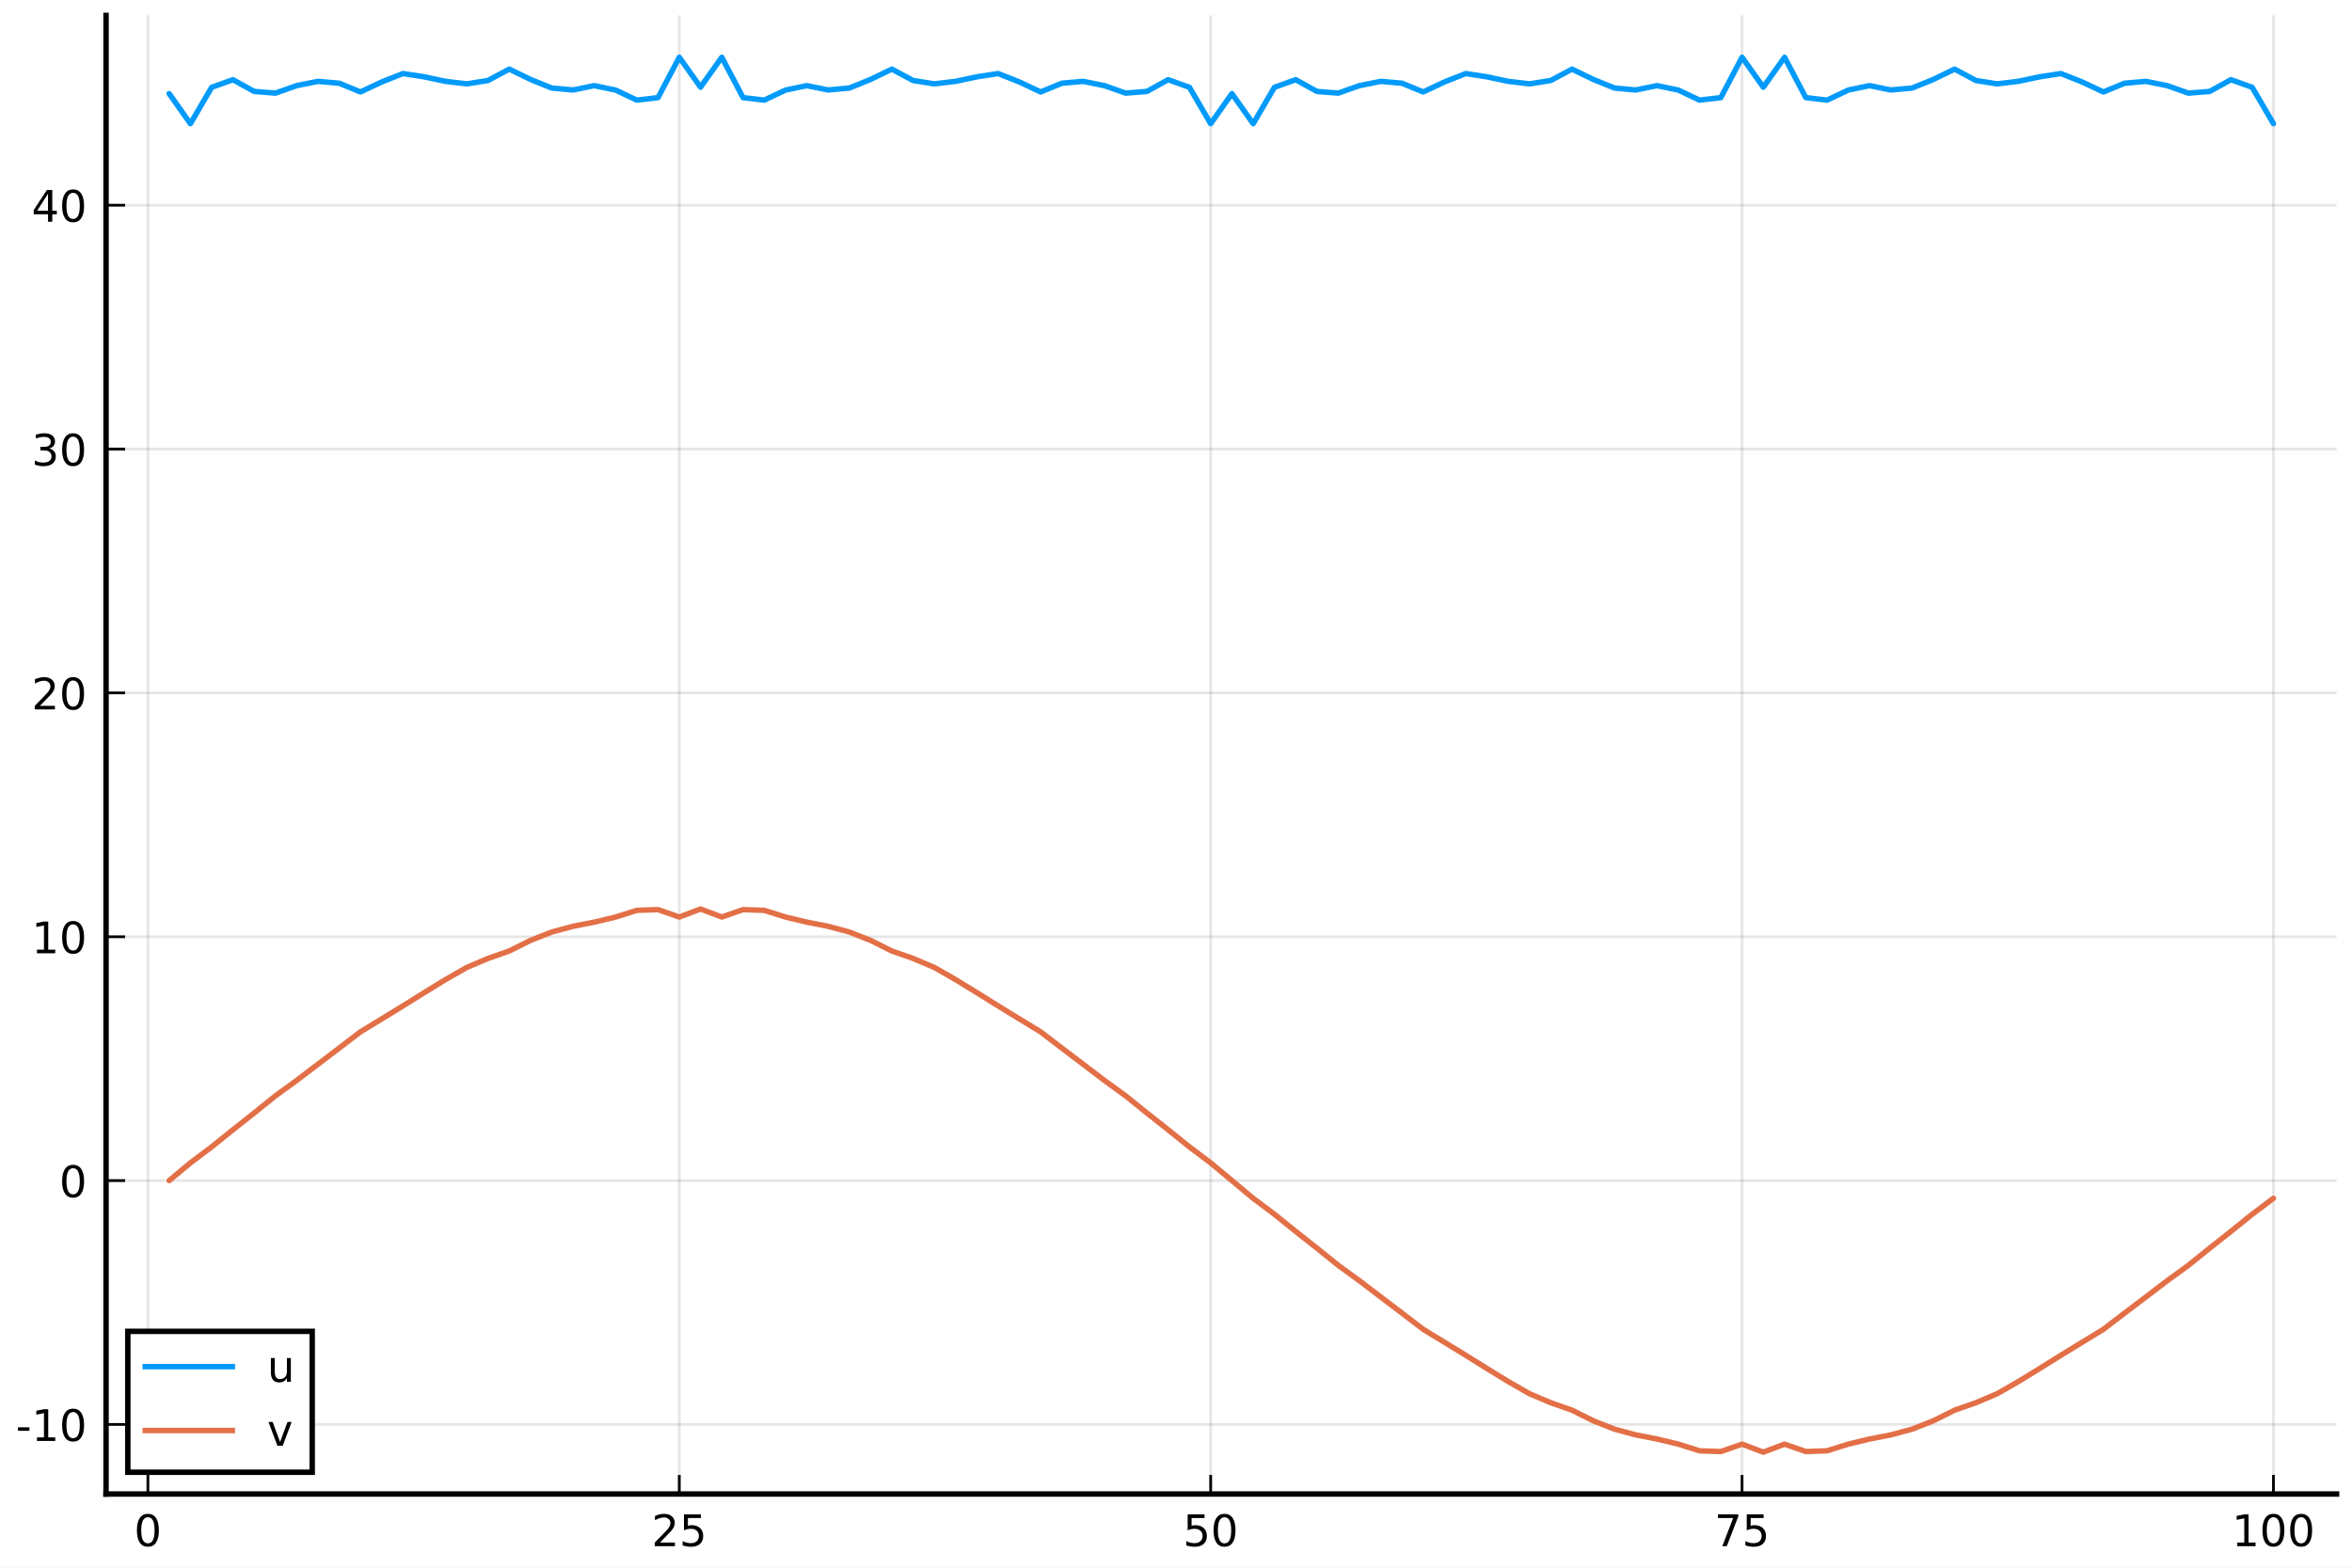
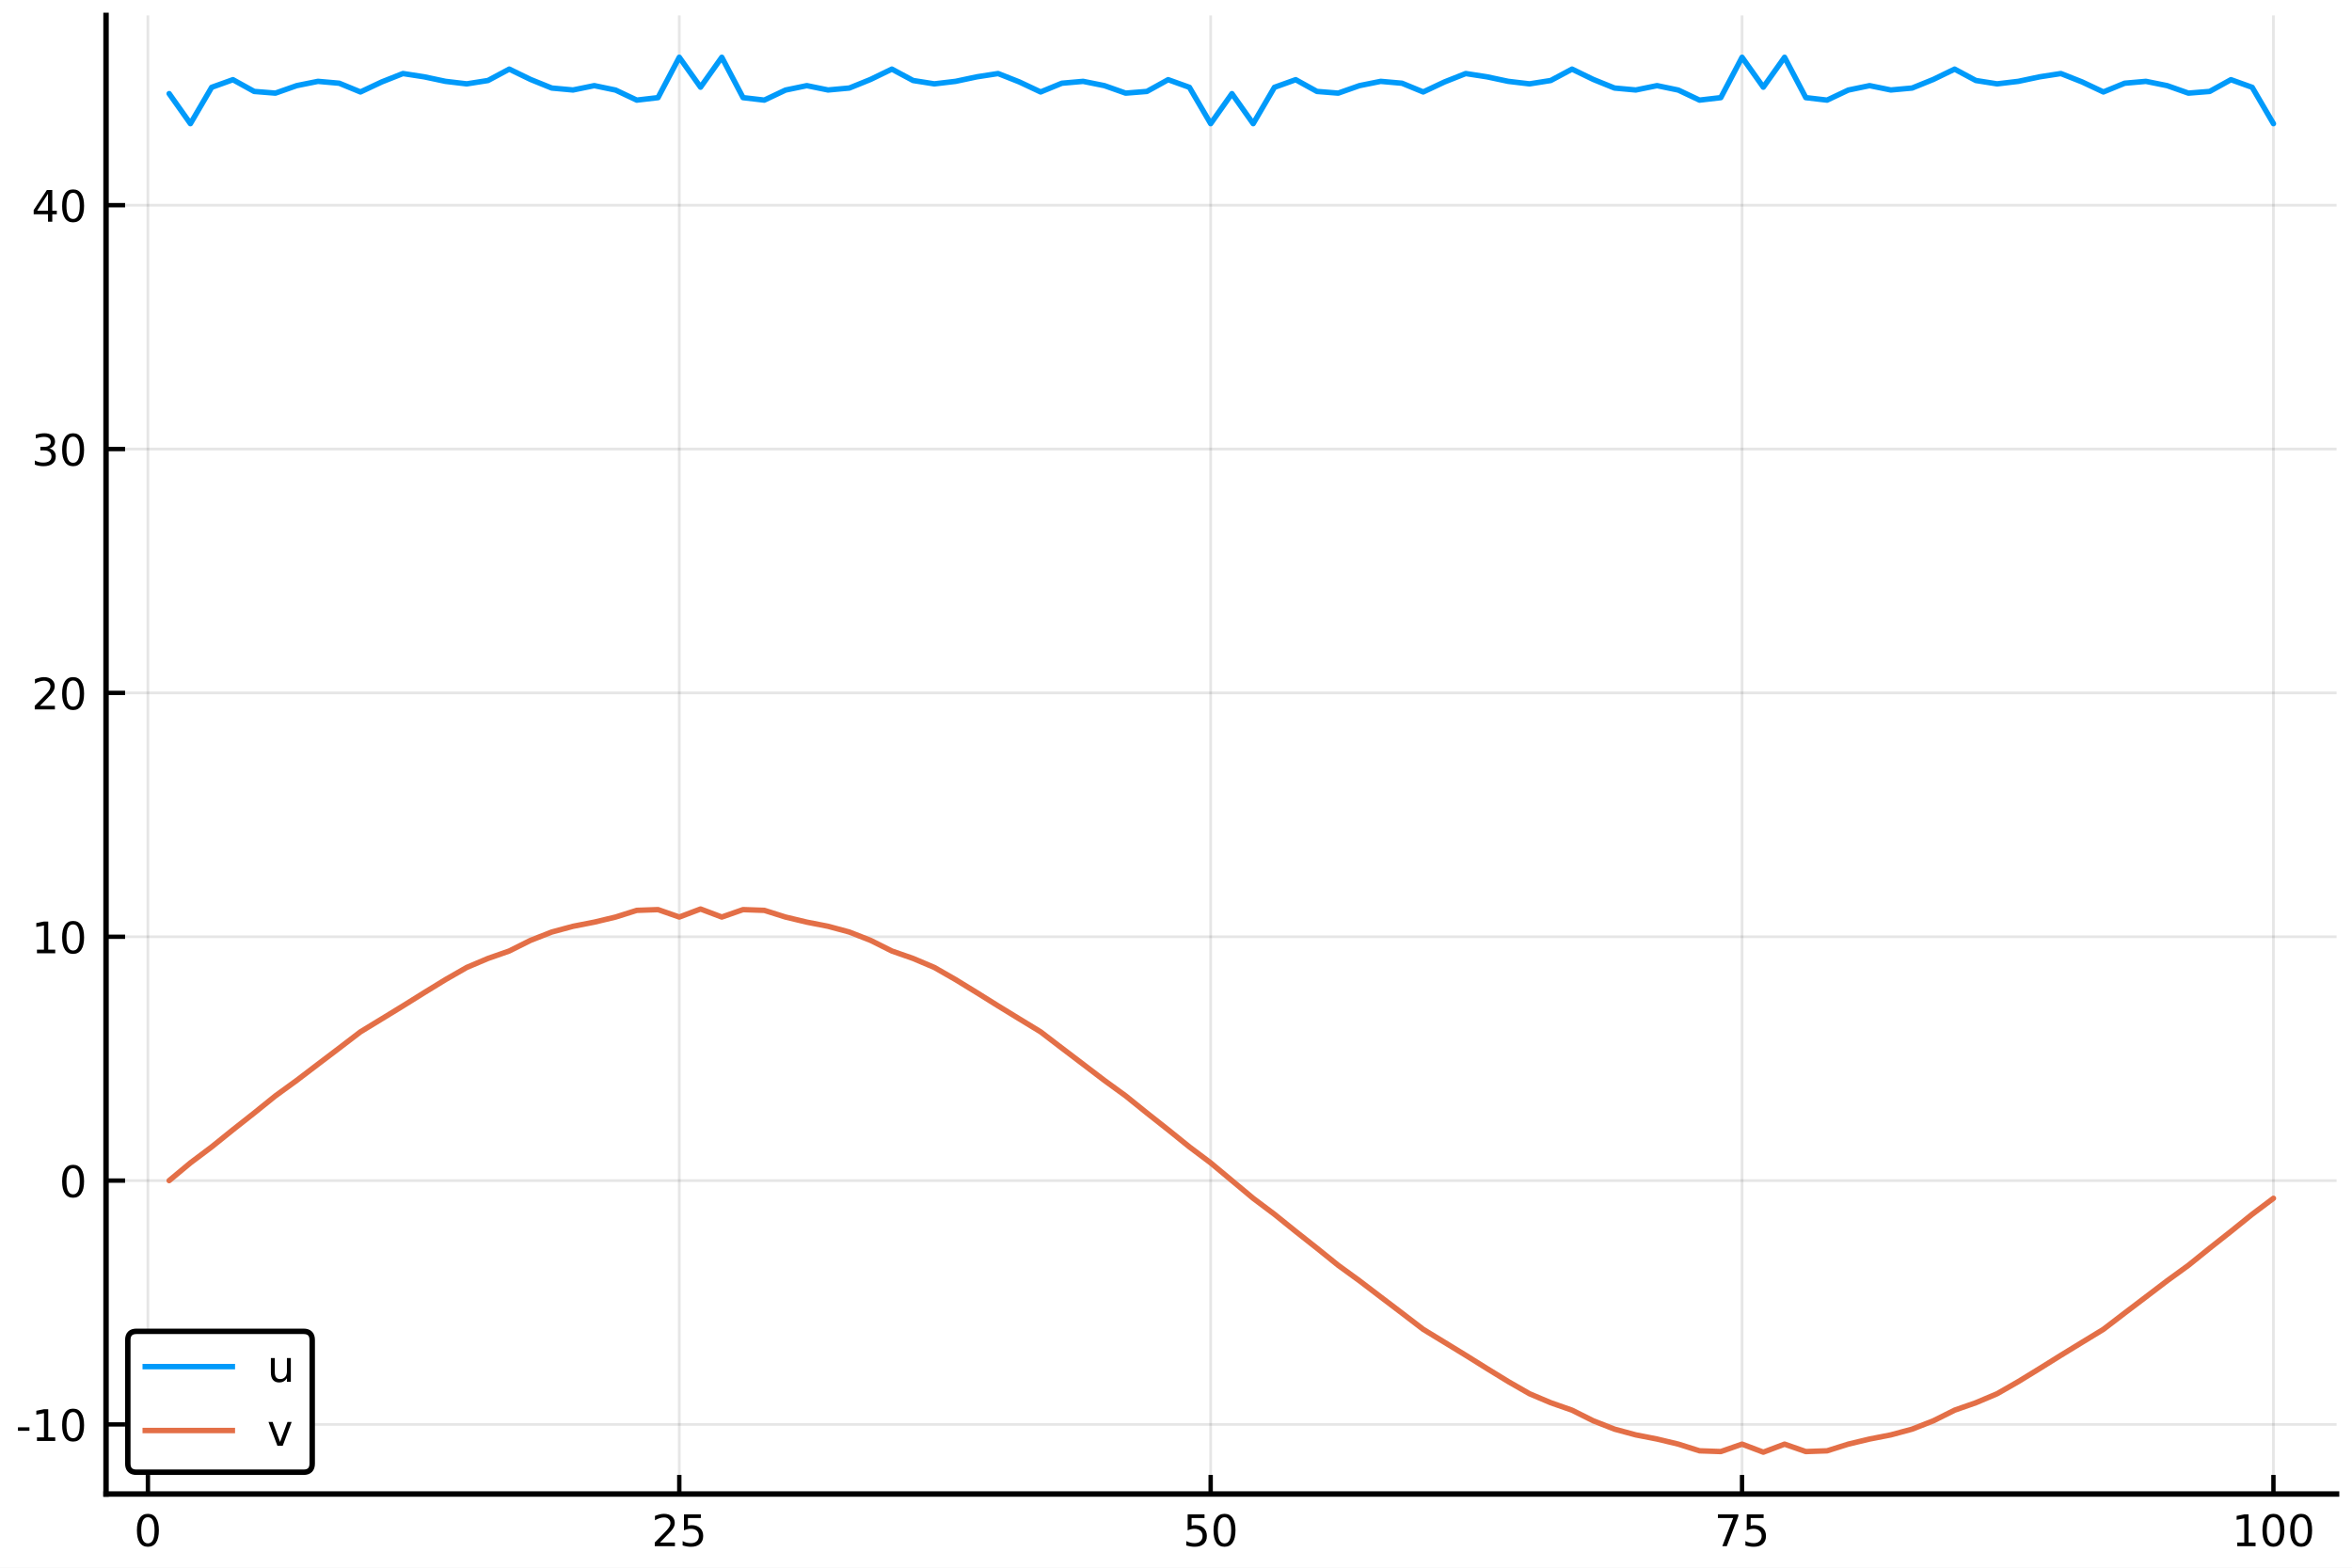
<svg xmlns="http://www.w3.org/2000/svg" xmlns:xlink="http://www.w3.org/1999/xlink" height="288pt" version="1.1" viewBox="0 0 432 288" width="432pt">
  <defs>
    <style type="text/css">
*{stroke-linecap:butt;stroke-linejoin:round;}
  </style>
  </defs>
  <g id="figure_1">
    <g id="patch_1">
      <path d="M 0 288  L 432 288  L 432 0  L 0 0  z " style="fill:#ffffff;" />
    </g>
    <g id="axes_1">
      <g id="patch_2">
        <path d="M 19.475 274.465  L 429.165 274.465  L 429.165 2.835  L 19.475 2.835  z " style="fill:#ffffff;" />
      </g>
      <g id="matplotlib.axis_1">
        <g id="xtick_1">
          <g id="line2d_1">
-             <path clip-path="url(#p83401cd823)" d="M 27.166 274.465  L 27.166 2.835  " style="fill:none;stroke:#000000;stroke-linecap:square;stroke-opacity:0.1;stroke-width:0.5;" />
+             <path clip-path="url(#p2f56aa149a)" d="M 27.166 274.465  L 27.166 2.835  " style="fill:none;stroke:#000000;stroke-linecap:square;stroke-opacity:0.1;stroke-width:0.5;" />
          </g>
          <g id="line2d_2">
            <defs>
-               <path d="M 0 0  L 0 -3.5  " id="mdb1ab1471c" style="stroke:#000000;stroke-width:0.5;" />
-             </defs>
-             <g>
-               <use style="stroke:#000000;stroke-width:0.5;" x="27.166" xlink:href="#mdb1ab1471c" y="274.465" />
+               <path d="M 0 0  L 0 -3.5  " id="m7522a429fe" style="stroke:#000000;stroke-width:0.8;" />
+             </defs>
+             <g>
+               <use style="stroke:#000000;stroke-width:0.8;" x="27.166" xlink:href="#m7522a429fe" y="274.465" />
            </g>
          </g>
          <g id="text_1">
            <defs>
              <path d="M 31.781 66.406  Q 24.172 66.406 20.328 58.906  Q 16.5 51.422 16.5 36.375  Q 16.5 21.391 20.328 13.891  Q 24.172 6.391 31.781 6.391  Q 39.453 6.391 43.281 13.891  Q 47.125 21.391 47.125 36.375  Q 47.125 51.422 43.281 58.906  Q 39.453 66.406 31.781 66.406  z M 31.781 74.219  Q 44.047 74.219 50.516 64.516  Q 56.984 54.828 56.984 36.375  Q 56.984 17.969 50.516 8.266  Q 44.047 -1.422 31.781 -1.422  Q 19.531 -1.422 13.062 8.266  Q 6.594 17.969 6.594 36.375  Q 6.594 54.828 13.062 64.516  Q 19.531 74.219 31.781 74.219  z " id="DejaVuSans-48" />
            </defs>
            <g transform="translate(24.62062 284.0441)scale(0.08 -0.08)">
              <use xlink:href="#DejaVuSans-48" />
            </g>
          </g>
        </g>
        <g id="xtick_2">
          <g id="line2d_3">
-             <path clip-path="url(#p83401cd823)" d="M 124.767 274.465  L 124.767 2.835  " style="fill:none;stroke:#000000;stroke-linecap:square;stroke-opacity:0.1;stroke-width:0.5;" />
+             <path clip-path="url(#p2f56aa149a)" d="M 124.767 274.465  L 124.767 2.835  " style="fill:none;stroke:#000000;stroke-linecap:square;stroke-opacity:0.1;stroke-width:0.5;" />
          </g>
          <g id="line2d_4">
            <g>
-               <use style="stroke:#000000;stroke-width:0.5;" x="124.767" xlink:href="#mdb1ab1471c" y="274.465" />
+               <use style="stroke:#000000;stroke-width:0.8;" x="124.767" xlink:href="#m7522a429fe" y="274.465" />
            </g>
          </g>
          <g id="text_2">
            <defs>
              <path d="M 19.188 8.297  L 53.609 8.297  L 53.609 0  L 7.328 0  L 7.328 8.297  Q 12.938 14.109 22.625 23.891  Q 32.328 33.688 34.812 36.531  Q 39.547 41.844 41.422 45.531  Q 43.312 49.219 43.312 52.781  Q 43.312 58.594 39.234 62.25  Q 35.156 65.922 28.609 65.922  Q 23.969 65.922 18.812 64.312  Q 13.672 62.703 7.812 59.422  L 7.812 69.391  Q 13.766 71.781 18.938 73  Q 24.125 74.219 28.422 74.219  Q 39.75 74.219 46.484 68.547  Q 53.219 62.891 53.219 53.422  Q 53.219 48.922 51.531 44.891  Q 49.859 40.875 45.406 35.406  Q 44.188 33.984 37.641 27.219  Q 31.109 20.453 19.188 8.297  z " id="DejaVuSans-50" />
              <path d="M 10.797 72.906  L 49.516 72.906  L 49.516 64.594  L 19.828 64.594  L 19.828 46.734  Q 21.969 47.469 24.109 47.828  Q 26.266 48.188 28.422 48.188  Q 40.625 48.188 47.75 41.5  Q 54.891 34.812 54.891 23.391  Q 54.891 11.625 47.562 5.094  Q 40.234 -1.422 26.906 -1.422  Q 22.312 -1.422 17.547 -0.641  Q 12.797 0.141 7.719 1.703  L 7.719 11.625  Q 12.109 9.234 16.797 8.062  Q 21.484 6.891 26.703 6.891  Q 35.156 6.891 40.078 11.328  Q 45.016 15.766 45.016 23.391  Q 45.016 31 40.078 35.438  Q 35.156 39.891 26.703 39.891  Q 22.75 39.891 18.812 39.016  Q 14.891 38.141 10.797 36.281  z " id="DejaVuSans-53" />
            </defs>
            <g transform="translate(119.6768 284.0441)scale(0.08 -0.08)">
              <use xlink:href="#DejaVuSans-50" />
              <use x="63.623" xlink:href="#DejaVuSans-53" />
            </g>
          </g>
        </g>
        <g id="xtick_3">
          <g id="line2d_5">
-             <path clip-path="url(#p83401cd823)" d="M 222.368 274.465  L 222.368 2.835  " style="fill:none;stroke:#000000;stroke-linecap:square;stroke-opacity:0.1;stroke-width:0.5;" />
+             <path clip-path="url(#p2f56aa149a)" d="M 222.368 274.465  L 222.368 2.835  " style="fill:none;stroke:#000000;stroke-linecap:square;stroke-opacity:0.1;stroke-width:0.5;" />
          </g>
          <g id="line2d_6">
            <g>
-               <use style="stroke:#000000;stroke-width:0.5;" x="222.368" xlink:href="#mdb1ab1471c" y="274.465" />
+               <use style="stroke:#000000;stroke-width:0.8;" x="222.368" xlink:href="#m7522a429fe" y="274.465" />
            </g>
          </g>
          <g id="text_3">
            <g transform="translate(217.278 284.0441)scale(0.08 -0.08)">
              <use xlink:href="#DejaVuSans-53" />
              <use x="63.623" xlink:href="#DejaVuSans-48" />
            </g>
          </g>
        </g>
        <g id="xtick_4">
          <g id="line2d_7">
-             <path clip-path="url(#p83401cd823)" d="M 319.969 274.465  L 319.969 2.835  " style="fill:none;stroke:#000000;stroke-linecap:square;stroke-opacity:0.1;stroke-width:0.5;" />
+             <path clip-path="url(#p2f56aa149a)" d="M 319.969 274.465  L 319.969 2.835  " style="fill:none;stroke:#000000;stroke-linecap:square;stroke-opacity:0.1;stroke-width:0.5;" />
          </g>
          <g id="line2d_8">
            <g>
-               <use style="stroke:#000000;stroke-width:0.5;" x="319.969" xlink:href="#mdb1ab1471c" y="274.465" />
+               <use style="stroke:#000000;stroke-width:0.8;" x="319.969" xlink:href="#m7522a429fe" y="274.465" />
            </g>
          </g>
          <g id="text_4">
            <defs>
              <path d="M 8.203 72.906  L 55.078 72.906  L 55.078 68.703  L 28.609 0  L 18.312 0  L 43.219 64.594  L 8.203 64.594  z " id="DejaVuSans-55" />
            </defs>
            <g transform="translate(314.8792 284.0441)scale(0.08 -0.08)">
              <use xlink:href="#DejaVuSans-55" />
              <use x="63.623" xlink:href="#DejaVuSans-53" />
            </g>
          </g>
        </g>
        <g id="xtick_5">
          <g id="line2d_9">
-             <path clip-path="url(#p83401cd823)" d="M 417.57 274.465  L 417.57 2.835  " style="fill:none;stroke:#000000;stroke-linecap:square;stroke-opacity:0.1;stroke-width:0.5;" />
+             <path clip-path="url(#p2f56aa149a)" d="M 417.57 274.465  L 417.57 2.835  " style="fill:none;stroke:#000000;stroke-linecap:square;stroke-opacity:0.1;stroke-width:0.5;" />
          </g>
          <g id="line2d_10">
            <g>
-               <use style="stroke:#000000;stroke-width:0.5;" x="417.57" xlink:href="#mdb1ab1471c" y="274.465" />
+               <use style="stroke:#000000;stroke-width:0.8;" x="417.57" xlink:href="#m7522a429fe" y="274.465" />
            </g>
          </g>
          <g id="text_5">
            <defs>
              <path d="M 12.406 8.297  L 28.516 8.297  L 28.516 63.922  L 10.984 60.406  L 10.984 69.391  L 28.422 72.906  L 38.281 72.906  L 38.281 8.297  L 54.391 8.297  L 54.391 0  L 12.406 0  z " id="DejaVuSans-49" />
            </defs>
            <g transform="translate(409.9353 284.0441)scale(0.08 -0.08)">
              <use xlink:href="#DejaVuSans-49" />
              <use x="63.623" xlink:href="#DejaVuSans-48" />
              <use x="127.246" xlink:href="#DejaVuSans-48" />
            </g>
          </g>
        </g>
      </g>
      <g id="matplotlib.axis_2">
        <g id="ytick_1">
          <g id="line2d_11">
-             <path clip-path="url(#p83401cd823)" d="M 19.475 261.683  L 429.165 261.683  " style="fill:none;stroke:#000000;stroke-linecap:square;stroke-opacity:0.1;stroke-width:0.5;" />
+             <path clip-path="url(#p2f56aa149a)" d="M 19.475 261.683  L 429.165 261.683  " style="fill:none;stroke:#000000;stroke-linecap:square;stroke-opacity:0.1;stroke-width:0.5;" />
          </g>
          <g id="line2d_12">
            <defs>
-               <path d="M 0 0  L 3.5 0  " id="mddca7ebdb6" style="stroke:#000000;stroke-width:0.5;" />
-             </defs>
-             <g>
-               <use style="stroke:#000000;stroke-width:0.5;" x="19.475" xlink:href="#mddca7ebdb6" y="261.683" />
+               <path d="M 0 0  L 3.5 0  " id="m76def73a2a" style="stroke:#000000;stroke-width:0.8;" />
+             </defs>
+             <g>
+               <use style="stroke:#000000;stroke-width:0.8;" x="19.475" xlink:href="#m76def73a2a" y="261.683" />
            </g>
          </g>
          <g id="text_6">
            <defs>
              <path d="M 4.891 31.391  L 31.203 31.391  L 31.203 23.391  L 4.891 23.391  z " id="DejaVuSans-45" />
            </defs>
            <g transform="translate(2.908396 264.7228)scale(0.08 -0.08)">
              <use xlink:href="#DejaVuSans-45" />
              <use x="36.084" xlink:href="#DejaVuSans-49" />
              <use x="99.707" xlink:href="#DejaVuSans-48" />
            </g>
          </g>
        </g>
        <g id="ytick_2">
          <g id="line2d_13">
-             <path clip-path="url(#p83401cd823)" d="M 19.475 216.886  L 429.165 216.886  " style="fill:none;stroke:#000000;stroke-linecap:square;stroke-opacity:0.1;stroke-width:0.5;" />
+             <path clip-path="url(#p2f56aa149a)" d="M 19.475 216.886  L 429.165 216.886  " style="fill:none;stroke:#000000;stroke-linecap:square;stroke-opacity:0.1;stroke-width:0.5;" />
          </g>
          <g id="line2d_14">
            <g>
-               <use style="stroke:#000000;stroke-width:0.5;" x="19.475" xlink:href="#mddca7ebdb6" y="216.886" />
+               <use style="stroke:#000000;stroke-width:0.8;" x="19.475" xlink:href="#m76def73a2a" y="216.886" />
            </g>
          </g>
          <g id="text_7">
            <g transform="translate(10.88465 219.9254)scale(0.08 -0.08)">
              <use xlink:href="#DejaVuSans-48" />
            </g>
          </g>
        </g>
        <g id="ytick_3">
          <g id="line2d_15">
-             <path clip-path="url(#p83401cd823)" d="M 19.475 172.089  L 429.165 172.089  " style="fill:none;stroke:#000000;stroke-linecap:square;stroke-opacity:0.1;stroke-width:0.5;" />
+             <path clip-path="url(#p2f56aa149a)" d="M 19.475 172.089  L 429.165 172.089  " style="fill:none;stroke:#000000;stroke-linecap:square;stroke-opacity:0.1;stroke-width:0.5;" />
          </g>
          <g id="line2d_16">
            <g>
-               <use style="stroke:#000000;stroke-width:0.5;" x="19.475" xlink:href="#mddca7ebdb6" y="172.089" />
+               <use style="stroke:#000000;stroke-width:0.8;" x="19.475" xlink:href="#m76def73a2a" y="172.089" />
            </g>
          </g>
          <g id="text_8">
            <g transform="translate(5.794646 175.128)scale(0.08 -0.08)">
              <use xlink:href="#DejaVuSans-49" />
              <use x="63.623" xlink:href="#DejaVuSans-48" />
            </g>
          </g>
        </g>
        <g id="ytick_4">
          <g id="line2d_17">
-             <path clip-path="url(#p83401cd823)" d="M 19.475 127.291  L 429.165 127.291  " style="fill:none;stroke:#000000;stroke-linecap:square;stroke-opacity:0.1;stroke-width:0.5;" />
+             <path clip-path="url(#p2f56aa149a)" d="M 19.475 127.291  L 429.165 127.291  " style="fill:none;stroke:#000000;stroke-linecap:square;stroke-opacity:0.1;stroke-width:0.5;" />
          </g>
          <g id="line2d_18">
            <g>
-               <use style="stroke:#000000;stroke-width:0.5;" x="19.475" xlink:href="#mddca7ebdb6" y="127.291" />
+               <use style="stroke:#000000;stroke-width:0.8;" x="19.475" xlink:href="#m76def73a2a" y="127.291" />
            </g>
          </g>
          <g id="text_9">
            <g transform="translate(5.794646 130.3306)scale(0.08 -0.08)">
              <use xlink:href="#DejaVuSans-50" />
              <use x="63.623" xlink:href="#DejaVuSans-48" />
            </g>
          </g>
        </g>
        <g id="ytick_5">
          <g id="line2d_19">
-             <path clip-path="url(#p83401cd823)" d="M 19.475 82.494  L 429.165 82.494  " style="fill:none;stroke:#000000;stroke-linecap:square;stroke-opacity:0.1;stroke-width:0.5;" />
+             <path clip-path="url(#p2f56aa149a)" d="M 19.475 82.494  L 429.165 82.494  " style="fill:none;stroke:#000000;stroke-linecap:square;stroke-opacity:0.1;stroke-width:0.5;" />
          </g>
          <g id="line2d_20">
            <g>
-               <use style="stroke:#000000;stroke-width:0.5;" x="19.475" xlink:href="#mddca7ebdb6" y="82.494" />
+               <use style="stroke:#000000;stroke-width:0.8;" x="19.475" xlink:href="#m76def73a2a" y="82.494" />
            </g>
          </g>
          <g id="text_10">
            <defs>
              <path d="M 40.578 39.312  Q 47.656 37.797 51.625 33  Q 55.609 28.219 55.609 21.188  Q 55.609 10.406 48.188 4.484  Q 40.766 -1.422 27.094 -1.422  Q 22.516 -1.422 17.656 -0.516  Q 12.797 0.391 7.625 2.203  L 7.625 11.719  Q 11.719 9.328 16.594 8.109  Q 21.484 6.891 26.812 6.891  Q 36.078 6.891 40.938 10.547  Q 45.797 14.203 45.797 21.188  Q 45.797 27.641 41.281 31.266  Q 36.766 34.906 28.719 34.906  L 20.219 34.906  L 20.219 43.016  L 29.109 43.016  Q 36.375 43.016 40.234 45.922  Q 44.094 48.828 44.094 54.297  Q 44.094 59.906 40.109 62.906  Q 36.141 65.922 28.719 65.922  Q 24.656 65.922 20.016 65.031  Q 15.375 64.156 9.812 62.312  L 9.812 71.094  Q 15.438 72.656 20.344 73.438  Q 25.25 74.219 29.594 74.219  Q 40.828 74.219 47.359 69.109  Q 53.906 64.016 53.906 55.328  Q 53.906 49.266 50.438 45.094  Q 46.969 40.922 40.578 39.312  z " id="DejaVuSans-51" />
            </defs>
            <g transform="translate(5.794646 85.53317)scale(0.08 -0.08)">
              <use xlink:href="#DejaVuSans-51" />
              <use x="63.623" xlink:href="#DejaVuSans-48" />
            </g>
          </g>
        </g>
        <g id="ytick_6">
          <g id="line2d_21">
-             <path clip-path="url(#p83401cd823)" d="M 19.475 37.696  L 429.165 37.696  " style="fill:none;stroke:#000000;stroke-linecap:square;stroke-opacity:0.1;stroke-width:0.5;" />
+             <path clip-path="url(#p2f56aa149a)" d="M 19.475 37.696  L 429.165 37.696  " style="fill:none;stroke:#000000;stroke-linecap:square;stroke-opacity:0.1;stroke-width:0.5;" />
          </g>
          <g id="line2d_22">
            <g>
-               <use style="stroke:#000000;stroke-width:0.5;" x="19.475" xlink:href="#mddca7ebdb6" y="37.696" />
+               <use style="stroke:#000000;stroke-width:0.8;" x="19.475" xlink:href="#m76def73a2a" y="37.696" />
            </g>
          </g>
          <g id="text_11">
            <defs>
              <path d="M 37.797 64.312  L 12.891 25.391  L 37.797 25.391  z M 35.203 72.906  L 47.609 72.906  L 47.609 25.391  L 58.016 25.391  L 58.016 17.188  L 47.609 17.188  L 47.609 0  L 37.797 0  L 37.797 17.188  L 4.891 17.188  L 4.891 26.703  z " id="DejaVuSans-52" />
            </defs>
            <g transform="translate(5.794646 40.73577)scale(0.08 -0.08)">
              <use xlink:href="#DejaVuSans-52" />
              <use x="63.623" xlink:href="#DejaVuSans-48" />
            </g>
          </g>
        </g>
      </g>
      <g id="line2d_23">
-         <path clip-path="url(#p83401cd823)" d="M 31.07 17.202  L 34.974 22.718  L 38.878 16.041  L 42.782 14.639  L 46.686 16.798  L 50.59 17.11  L 54.494 15.732  L 58.398 14.946  L 62.302 15.288  L 66.206 16.893  L 70.11 15.055  L 74.014 13.511  L 77.918 14.114  L 81.822 14.944  L 85.726 15.406  L 89.63 14.79  L 93.534 12.698  L 97.438 14.592  L 101.343 16.174  L 105.247 16.531  L 109.151 15.732  L 113.055 16.545  L 116.959 18.392  L 120.863 17.937  L 124.767 10.522  L 128.671 16.017  L 132.575 10.522  L 136.479 17.937  L 140.383 18.392  L 144.287 16.545  L 148.191 15.732  L 152.095 16.531  L 155.999 16.174  L 159.903 14.592  L 163.807 12.698  L 167.711 14.79  L 171.615 15.406  L 175.519 14.944  L 179.423 14.114  L 183.328 13.511  L 187.232 15.055  L 191.136 16.893  L 195.04 15.288  L 198.944 14.946  L 202.848 15.732  L 206.752 17.11  L 210.656 16.798  L 214.56 14.639  L 218.464 16.041  L 222.368 22.718  L 226.272 17.202  L 230.176 22.718  L 234.08 16.041  L 237.984 14.639  L 241.888 16.798  L 245.792 17.11  L 249.696 15.732  L 253.6 14.946  L 257.504 15.288  L 261.408 16.893  L 265.312 15.055  L 269.217 13.511  L 273.121 14.114  L 277.025 14.944  L 280.929 15.406  L 284.833 14.79  L 288.737 12.698  L 292.641 14.592  L 296.545 16.174  L 300.449 16.531  L 304.353 15.732  L 308.257 16.545  L 312.161 18.392  L 316.065 17.937  L 319.969 10.522  L 323.873 16.017  L 327.777 10.522  L 331.681 17.937  L 335.585 18.392  L 339.489 16.545  L 343.393 15.732  L 347.297 16.531  L 351.202 16.174  L 355.106 14.592  L 359.01 12.698  L 362.914 14.79  L 366.818 15.406  L 370.722 14.944  L 374.626 14.114  L 378.53 13.511  L 382.434 15.055  L 386.338 16.893  L 390.242 15.288  L 394.146 14.946  L 398.05 15.732  L 401.954 17.11  L 405.858 16.798  L 409.762 14.639  L 413.666 16.041  L 417.57 22.718  " style="fill:none;stroke:#009afa;stroke-linecap:round;" />
+         <path clip-path="url(#p2f56aa149a)" d="M 31.07 17.202  L 34.974 22.718  L 38.878 16.041  L 42.782 14.639  L 46.686 16.798  L 50.59 17.11  L 54.494 15.732  L 58.398 14.946  L 62.302 15.288  L 66.206 16.893  L 70.11 15.055  L 74.014 13.511  L 77.918 14.114  L 81.822 14.944  L 85.726 15.406  L 89.63 14.79  L 93.534 12.698  L 97.438 14.592  L 101.343 16.174  L 105.247 16.531  L 109.151 15.732  L 113.055 16.545  L 116.959 18.392  L 120.863 17.937  L 124.767 10.522  L 128.671 16.017  L 132.575 10.522  L 136.479 17.937  L 140.383 18.392  L 144.287 16.545  L 148.191 15.732  L 152.095 16.531  L 155.999 16.174  L 159.903 14.592  L 163.807 12.698  L 167.711 14.79  L 171.615 15.406  L 175.519 14.944  L 179.423 14.114  L 183.328 13.511  L 187.232 15.055  L 191.136 16.893  L 195.04 15.288  L 198.944 14.946  L 202.848 15.732  L 206.752 17.11  L 210.656 16.798  L 214.56 14.639  L 218.464 16.041  L 222.368 22.718  L 226.272 17.202  L 230.176 22.718  L 234.08 16.041  L 237.984 14.639  L 241.888 16.798  L 245.792 17.11  L 249.696 15.732  L 253.6 14.946  L 257.504 15.288  L 261.408 16.893  L 265.312 15.055  L 269.217 13.511  L 273.121 14.114  L 277.025 14.944  L 280.929 15.406  L 284.833 14.79  L 288.737 12.698  L 292.641 14.592  L 296.545 16.174  L 300.449 16.531  L 304.353 15.732  L 308.257 16.545  L 312.161 18.392  L 316.065 17.937  L 319.969 10.522  L 323.873 16.017  L 327.777 10.522  L 331.681 17.937  L 335.585 18.392  L 339.489 16.545  L 343.393 15.732  L 347.297 16.531  L 351.202 16.174  L 355.106 14.592  L 359.01 12.698  L 362.914 14.79  L 366.818 15.406  L 370.722 14.944  L 374.626 14.114  L 378.53 13.511  L 382.434 15.055  L 386.338 16.893  L 390.242 15.288  L 394.146 14.946  L 398.05 15.732  L 401.954 17.11  L 405.858 16.798  L 409.762 14.639  L 413.666 16.041  L 417.57 22.718  " style="fill:none;stroke:#009afa;stroke-linecap:round;" />
      </g>
      <g id="line2d_24">
-         <path clip-path="url(#p83401cd823)" d="M 31.07 216.886  L 34.974 213.631  L 38.878 210.698  L 42.782 207.55  L 46.686 204.469  L 50.59 201.32  L 54.494 198.484  L 58.398 195.509  L 62.302 192.548  L 66.206 189.56  L 70.11 187.182  L 74.014 184.794  L 77.918 182.358  L 81.822 179.966  L 85.726 177.729  L 89.63 176.076  L 93.534 174.709  L 97.438 172.756  L 101.343 171.224  L 105.247 170.169  L 109.151 169.406  L 113.055 168.474  L 116.959 167.242  L 120.863 167.106  L 124.767 168.468  L 128.671 166.994  L 132.575 168.468  L 136.479 167.106  L 140.383 167.242  L 144.287 168.474  L 148.191 169.406  L 152.095 170.169  L 155.999 171.224  L 159.903 172.756  L 163.807 174.709  L 167.711 176.076  L 171.615 177.729  L 175.519 179.966  L 179.423 182.358  L 183.328 184.794  L 187.232 187.182  L 191.136 189.56  L 195.04 192.548  L 198.944 195.509  L 202.848 198.484  L 206.752 201.32  L 210.656 204.469  L 214.56 207.55  L 218.464 210.698  L 222.368 213.631  L 226.272 216.886  L 230.176 220.141  L 234.08 223.074  L 237.984 226.222  L 241.888 229.303  L 245.792 232.452  L 249.696 235.288  L 253.6 238.263  L 257.504 241.224  L 261.408 244.212  L 265.312 246.59  L 269.217 248.978  L 273.121 251.414  L 277.025 253.806  L 280.929 256.043  L 284.833 257.696  L 288.737 259.063  L 292.641 261.016  L 296.545 262.548  L 300.449 263.603  L 304.353 264.366  L 308.257 265.298  L 312.161 266.53  L 316.065 266.666  L 319.969 265.304  L 323.873 266.778  L 327.777 265.304  L 331.681 266.666  L 335.585 266.53  L 339.489 265.298  L 343.393 264.366  L 347.297 263.603  L 351.202 262.548  L 355.106 261.016  L 359.01 259.063  L 362.914 257.696  L 366.818 256.043  L 370.722 253.806  L 374.626 251.414  L 378.53 248.978  L 382.434 246.59  L 386.338 244.212  L 390.242 241.224  L 394.146 238.263  L 398.05 235.288  L 401.954 232.452  L 405.858 229.303  L 409.762 226.222  L 413.666 223.074  L 417.57 220.141  " style="fill:none;stroke:#e36f47;stroke-linecap:round;" />
+         <path clip-path="url(#p2f56aa149a)" d="M 31.07 216.886  L 34.974 213.631  L 38.878 210.698  L 42.782 207.55  L 46.686 204.469  L 50.59 201.32  L 54.494 198.484  L 58.398 195.509  L 62.302 192.548  L 66.206 189.56  L 70.11 187.182  L 74.014 184.794  L 77.918 182.358  L 81.822 179.966  L 85.726 177.729  L 89.63 176.076  L 93.534 174.709  L 97.438 172.756  L 101.343 171.224  L 105.247 170.169  L 109.151 169.406  L 113.055 168.474  L 116.959 167.242  L 120.863 167.106  L 124.767 168.468  L 128.671 166.994  L 132.575 168.468  L 136.479 167.106  L 140.383 167.242  L 144.287 168.474  L 148.191 169.406  L 152.095 170.169  L 155.999 171.224  L 159.903 172.756  L 163.807 174.709  L 167.711 176.076  L 171.615 177.729  L 175.519 179.966  L 179.423 182.358  L 183.328 184.794  L 187.232 187.182  L 191.136 189.56  L 195.04 192.548  L 198.944 195.509  L 202.848 198.484  L 206.752 201.32  L 210.656 204.469  L 214.56 207.55  L 218.464 210.698  L 222.368 213.631  L 226.272 216.886  L 230.176 220.141  L 234.08 223.074  L 237.984 226.222  L 241.888 229.303  L 245.792 232.452  L 249.696 235.288  L 253.6 238.263  L 257.504 241.224  L 261.408 244.212  L 265.312 246.59  L 269.217 248.978  L 273.121 251.414  L 277.025 253.806  L 280.929 256.043  L 284.833 257.696  L 288.737 259.063  L 292.641 261.016  L 296.545 262.548  L 300.449 263.603  L 304.353 264.366  L 308.257 265.298  L 312.161 266.53  L 316.065 266.666  L 319.969 265.304  L 323.873 266.778  L 327.777 265.304  L 331.681 266.666  L 335.585 266.53  L 339.489 265.298  L 343.393 264.366  L 347.297 263.603  L 351.202 262.548  L 355.106 261.016  L 359.01 259.063  L 362.914 257.696  L 366.818 256.043  L 370.722 253.806  L 374.626 251.414  L 378.53 248.978  L 382.434 246.59  L 386.338 244.212  L 390.242 241.224  L 394.146 238.263  L 398.05 235.288  L 401.954 232.452  L 405.858 229.303  L 409.762 226.222  L 413.666 223.074  L 417.57 220.141  " style="fill:none;stroke:#e36f47;stroke-linecap:round;" />
      </g>
      <g id="patch_3">
        <path d="M 19.475 274.465  L 19.475 2.835  " style="fill:none;stroke:#000000;stroke-linecap:square;stroke-linejoin:miter;" />
      </g>
      <g id="patch_4">
        <path d="M 19.475 274.465  L 429.165 274.465  " style="fill:none;stroke:#000000;stroke-linecap:square;stroke-linejoin:miter;" />
      </g>
      <g id="legend_1">
        <g id="patch_5">
-           <path d="M 23.475 270.465  L 57.345 270.465  L 57.345 244.58  L 23.475 244.58  z " style="fill:#ffffff;stroke:#000000;stroke-linejoin:miter;" />
+           <path d="M 25.075 270.465  L 55.745 270.465  Q 57.345 270.465 57.345 268.865  L 57.345 246.18  Q 57.345 244.58 55.745 244.58  L 25.075 244.58  Q 23.475 244.58 23.475 246.18  L 23.475 268.865  Q 23.475 270.465 25.075 270.465  z " style="fill:#ffffff;stroke:#000000;stroke-linejoin:miter;" />
        </g>
        <g id="line2d_25">
          <path d="M 26.675 251.059  L 42.675 251.059  " style="fill:none;stroke:#009afa;stroke-linecap:square;" />
        </g>
        <g id="line2d_26" />
        <g id="text_12">
          <defs>
            <path d="M 8.5 21.578  L 8.5 54.688  L 17.484 54.688  L 17.484 21.922  Q 17.484 14.156 20.5 10.266  Q 23.531 6.391 29.594 6.391  Q 36.859 6.391 41.078 11.031  Q 45.312 15.672 45.312 23.688  L 45.312 54.688  L 54.297 54.688  L 54.297 0  L 45.312 0  L 45.312 8.406  Q 42.047 3.422 37.719 1  Q 33.406 -1.422 27.688 -1.422  Q 18.266 -1.422 13.375 4.438  Q 8.5 10.297 8.5 21.578  z M 31.109 56  z " id="DejaVuSans-117" />
          </defs>
          <g transform="translate(49.07465 253.8591)scale(0.08 -0.08)">
            <use xlink:href="#DejaVuSans-117" />
          </g>
        </g>
        <g id="line2d_27">
          <path d="M 26.675 262.802  L 42.675 262.802  " style="fill:none;stroke:#e36f47;stroke-linecap:square;" />
        </g>
        <g id="line2d_28" />
        <g id="text_13">
          <defs>
            <path d="M 2.984 54.688  L 12.5 54.688  L 29.594 8.797  L 46.688 54.688  L 56.203 54.688  L 35.688 0  L 23.484 0  z " id="DejaVuSans-118" />
          </defs>
          <g transform="translate(49.07465 265.6016)scale(0.08 -0.08)">
            <use xlink:href="#DejaVuSans-118" />
          </g>
        </g>
      </g>
    </g>
  </g>
  <defs>
-     <clipPath id="p83401cd823">
+     <clipPath id="p2f56aa149a">
      <rect height="271.631" width="409.691" x="19.475" y="2.835" />
    </clipPath>
  </defs>
</svg>
